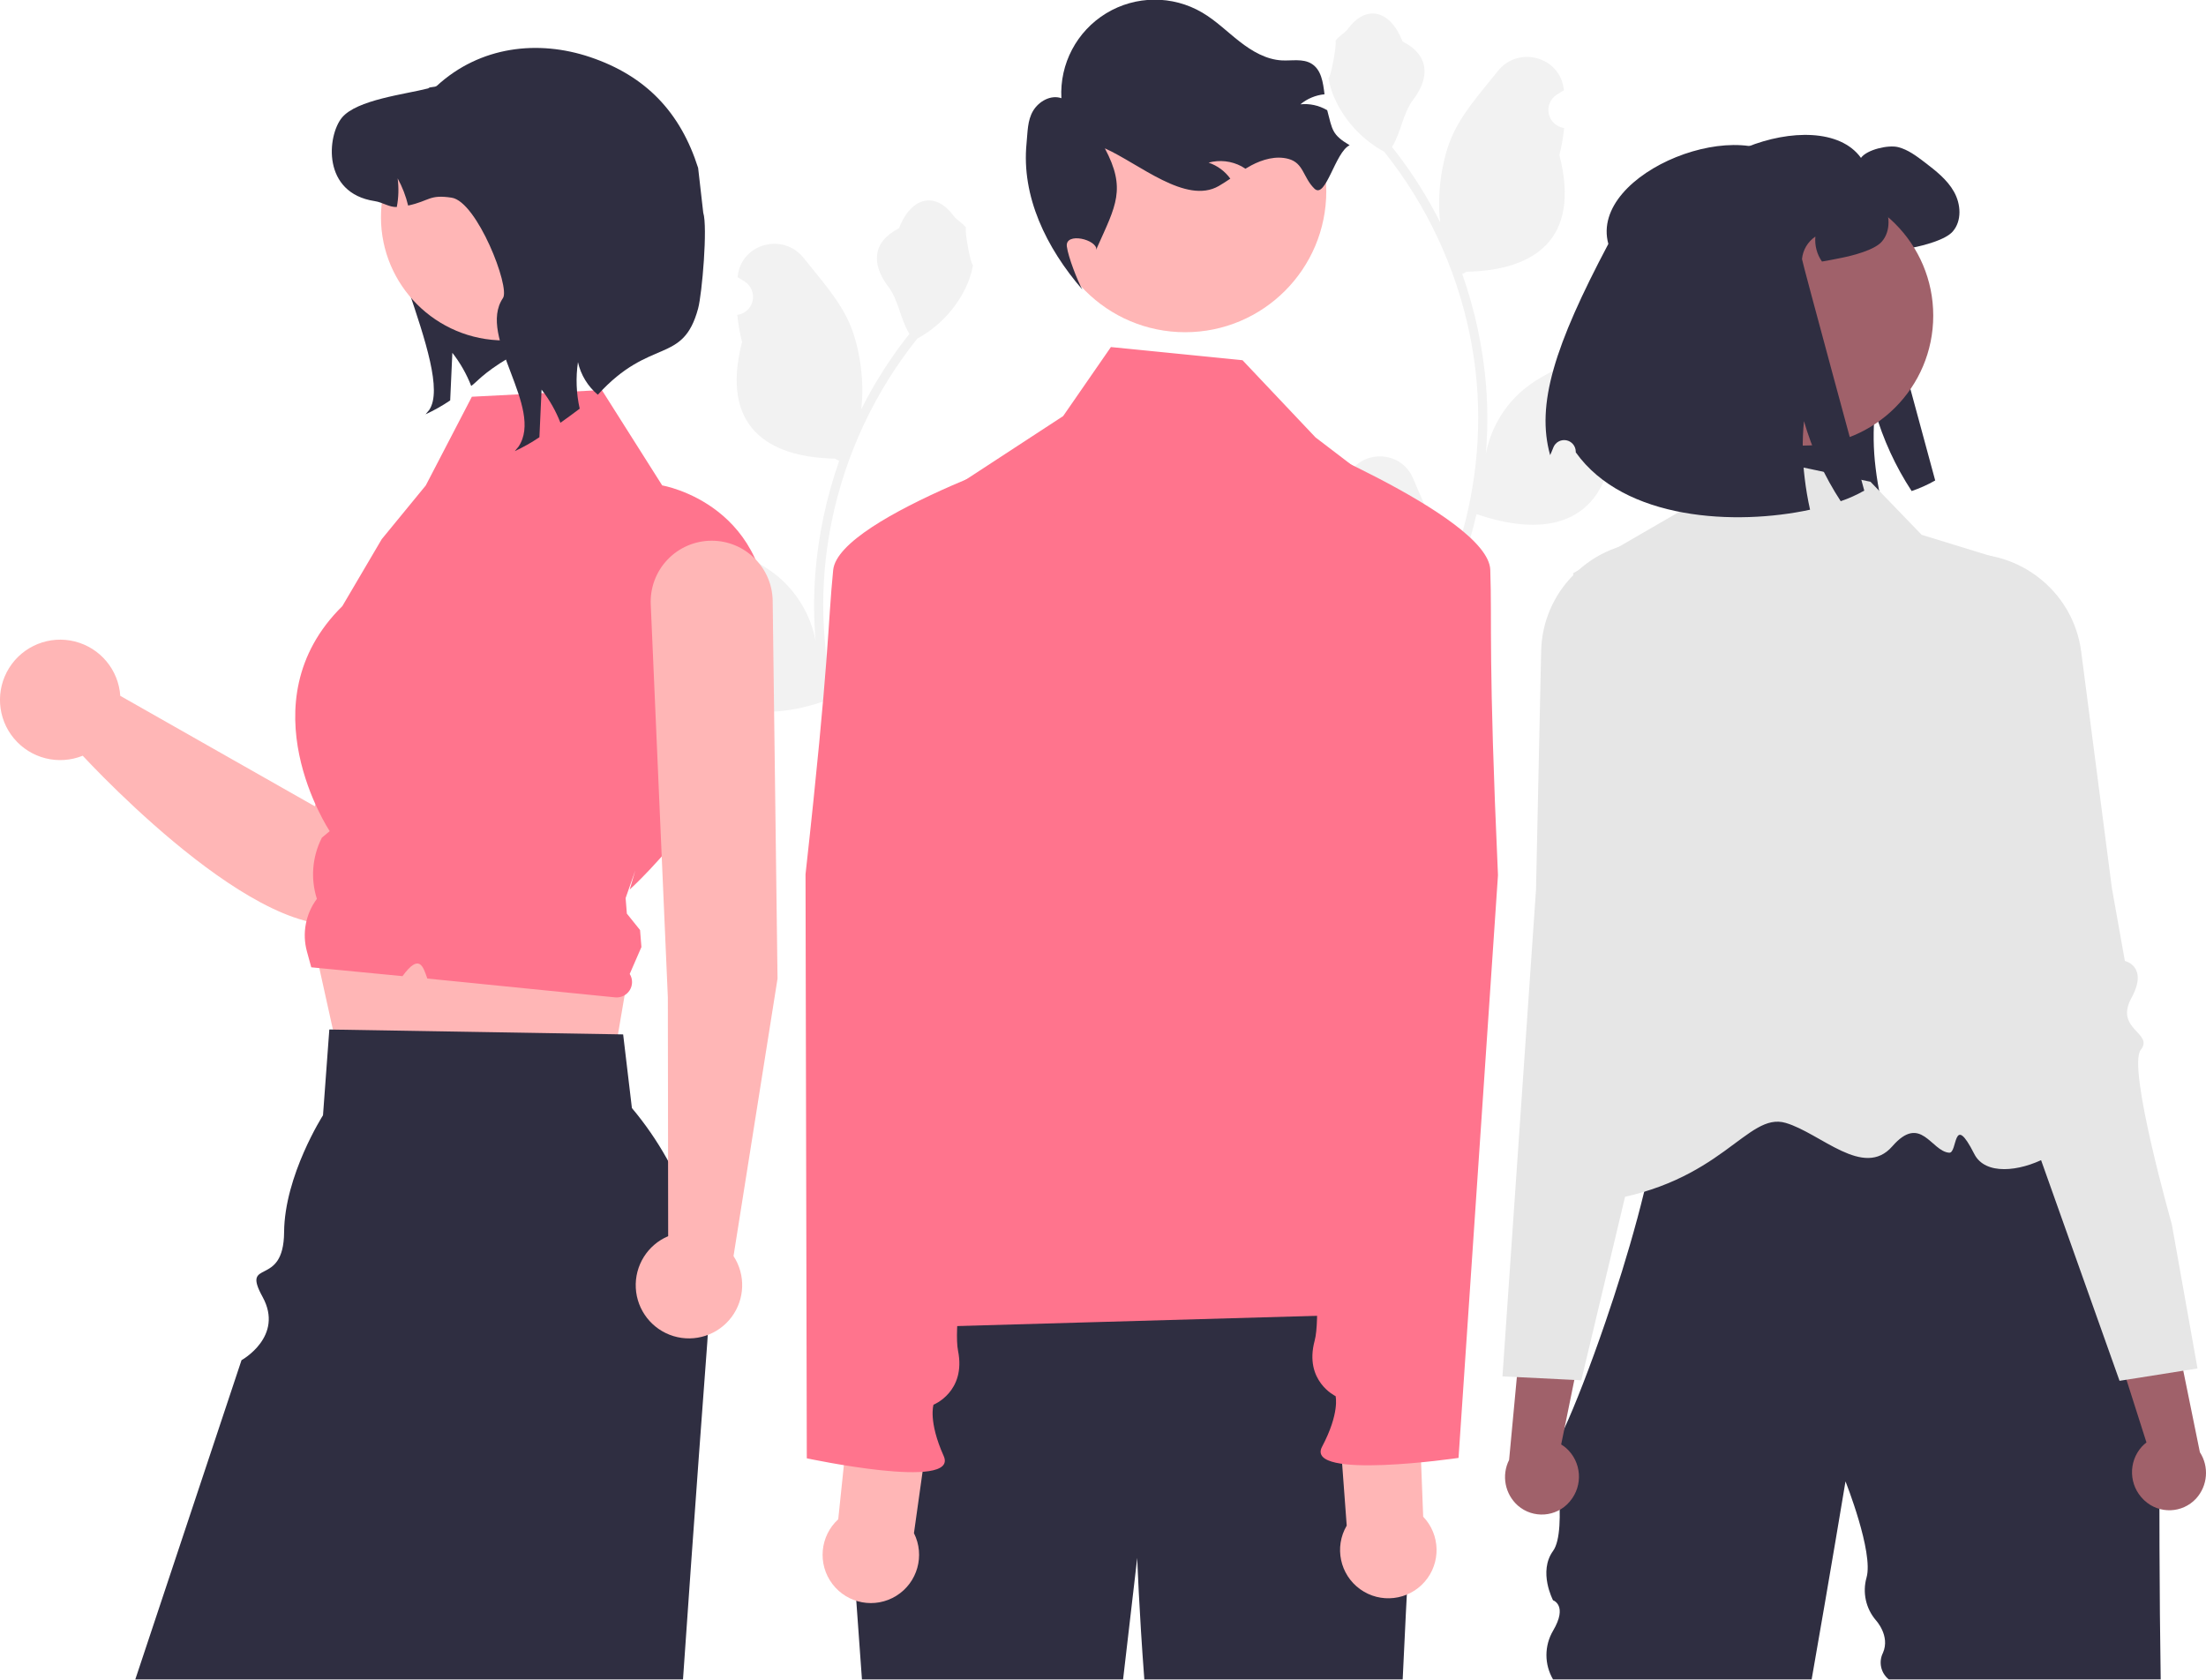
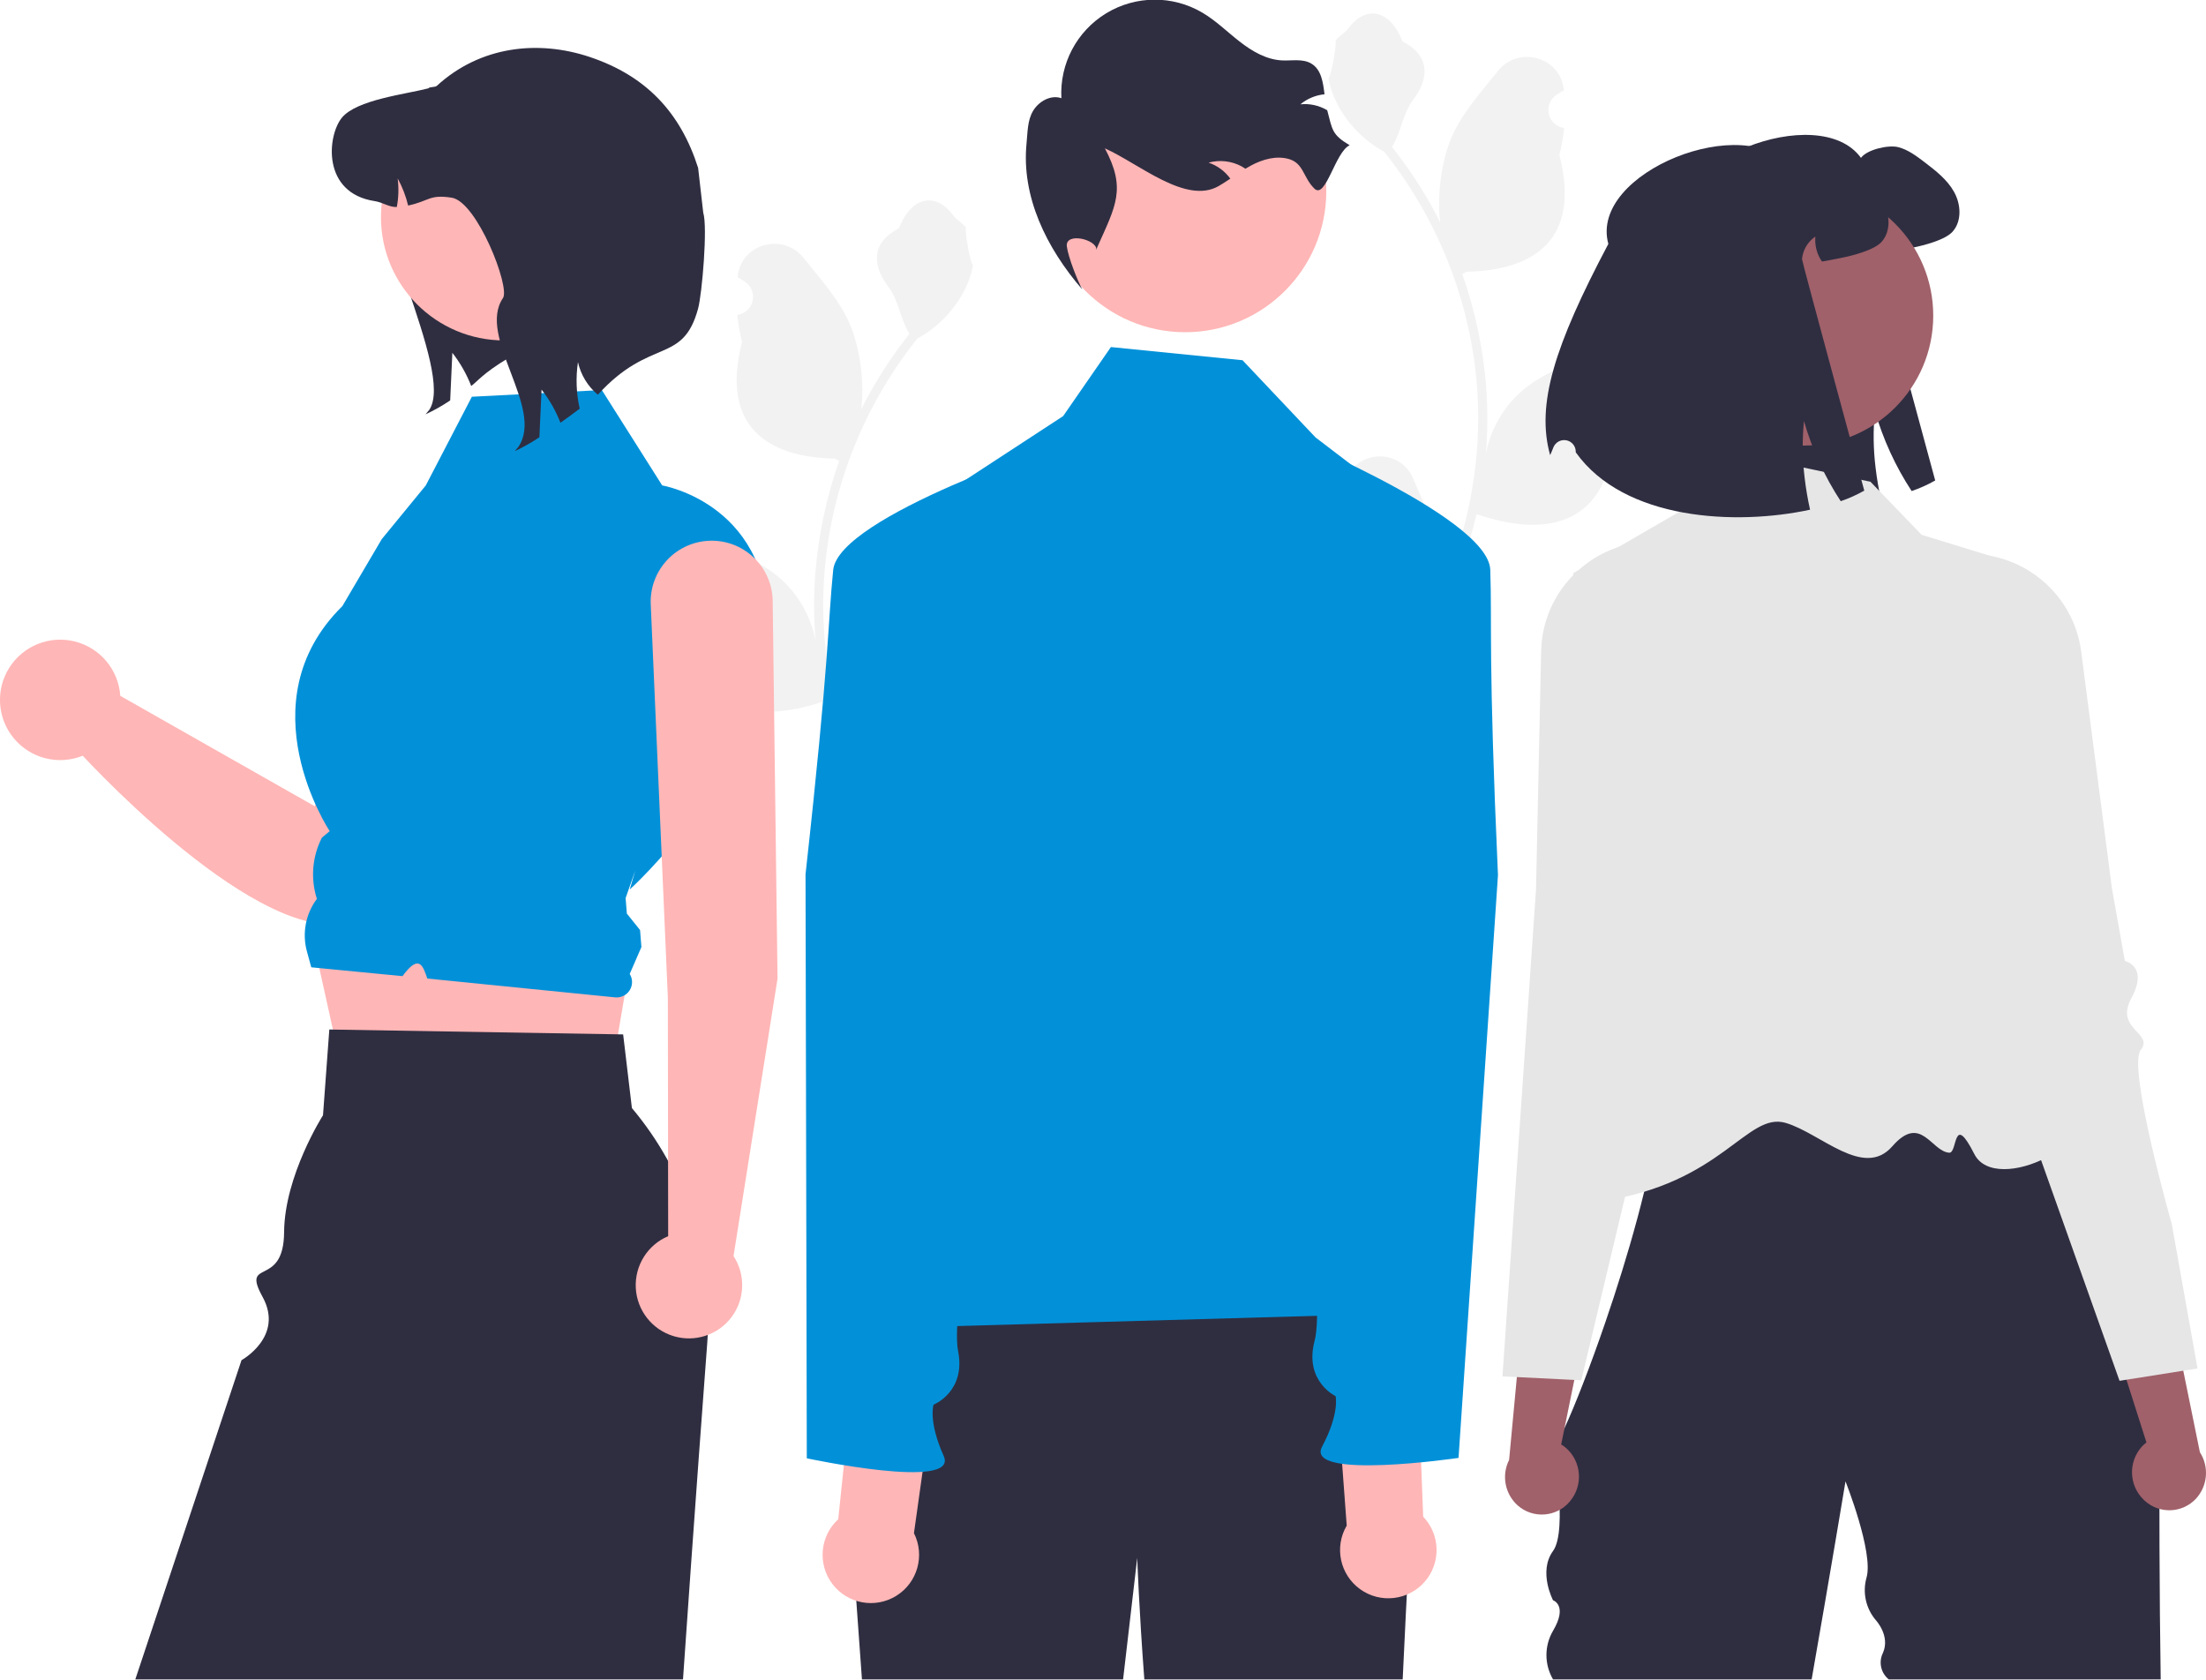
<svg xmlns="http://www.w3.org/2000/svg" data-name="Layer 1" width="838" height="638.004" viewBox="0 0 838 638.004">
  <path d="M689.135,323.255a5.09,5.09,0,0,0,3.689-8.823c-.128-.51-.22-.876-.349-1.387q.069-.167.139-.333c4.686-11.174,20.569-11.097,25.215.094,4.124,9.933,9.375,19.882,10.668,30.384a40.44,40.44,0,0,1-.71,13.908,162.132,162.132,0,0,0,14.748-67.338,156.487,156.487,0,0,0-.971-17.458q-.804-7.128-2.231-14.154a164.01,164.01,0,0,0-32.525-69.512,43.648,43.648,0,0,1-18.153-18.834,33.294,33.294,0,0,1-3.028-9.098c.884.116,3.332-13.343,2.666-14.169,1.232-1.869,3.436-2.798,4.781-4.621,6.69-9.07,15.906-7.486,20.717,4.839,10.278,5.187,10.378,13.79,4.071,22.065-4.012,5.264-4.564,12.387-8.084,18.023.362.464.739.913,1.101,1.376a165.069,165.069,0,0,1,17.229,27.295c-1.369-10.691.652-23.571,4.097-31.873,3.921-9.46,11.271-17.427,17.744-25.605,7.774-9.823,23.717-5.536,25.086,6.916q.02.181.039.362-1.442.814-2.823,1.727a6.905,6.905,0,0,0,2.784,12.565l.141.022a68.701,68.701,0,0,1-1.811,10.272c8.303,32.111-9.623,43.807-35.219,44.332-.565.29-1.116.579-1.681.855a168.487,168.487,0,0,1,9.069,42.681,159.804,159.804,0,0,1-.116,25.802l.043-.304a42.227,42.227,0,0,1,14.415-24.383c11.093-9.113,26.766-12.468,38.734-19.793,5.761-3.526,13.143,1.031,12.138,7.71q-.024.16-.049.32a46.377,46.377,0,0,0-5.201,2.506q-1.442.814-2.823,1.727a6.905,6.905,0,0,0,2.784,12.565l.141.022c.101.014.188.029.29.044a68.76,68.76,0,0,1-12.648,19.805c-5.192,28.032-27.491,30.691-51.344,22.528h-.015a168.437,168.437,0,0,1-11.315,33.032H690.148c-.145-.449-.275-.913-.406-1.362a45.926,45.926,0,0,0,11.185-.666c-2.999-3.68-5.998-7.389-8.997-11.069a2.511,2.511,0,0,1-.188-.217c-1.521-1.883-3.057-3.752-4.578-5.636l-.001-.002a67.271,67.271,0,0,1,1.971-17.137Z" transform="translate(-181 -130.9981)" fill="#f2f2f2" />
  <path d="M818.913,219.81c-7.516-27.402,53.102-50.899,69.021-28.832,2.213-3.137,10.394-5.043,14.147-4.08s6.91,3.368,9.989,5.697c4.234,3.253,8.623,6.621,11.221,11.298,2.618,4.658,3.022,11.009-.5,15.051-2.791,3.214-11.029,5.293-15.225,6.14-2.926.597-5.389,1.078-7.506,1.424a14.352,14.352,0,0,1-2.502-9.489,11.648,11.648,0,0,0-5.081,8.546c-.058.712,23.655,87.96,23.655,87.96a51.72,51.72,0,0,1-8.95,4.023,112.545,112.545,0,0,1-13.954-30.411,97.453,97.453,0,0,0,.269,21.653,119.144,119.144,0,0,0,2.04,11.991c-28.178,6.082-70.56,4.081-88.999-21.788q-.005-.161-.009-.321a4.402,4.402,0,0,0-8.503-1.535c-.447,1.141-.859,2.129-1.226,2.915C791.428,280.843,798.376,258.613,818.913,219.81Z" transform="translate(-181 -130.9981)" fill="#2f2e41" />
  <path d="M770.963,679.207v.897A3.809,3.809,0,0,1,770.963,679.207Z" transform="translate(-181 -130.9981)" fill="#2f2e41" />
  <path d="M798.558,524.133a15.324,15.324,0,0,1,2.183-.424Q799.472,523.915,798.558,524.133Z" transform="translate(-181 -130.9981)" fill="#2f2e41" />
  <path d="M797.919,524.295c.194-.054.409-.109.639-.163C798.344,524.188,798.138,524.229,797.919,524.295Z" transform="translate(-181 -130.9981)" fill="#2f2e41" />
  <path d="M1001.79,768.998H898.504a8.213,8.213,0,0,1-2.211-10.115c2.822-6.471-2.708-12.384-2.708-12.384a17.567,17.567,0,0,1-3.54-16.191c2.737-9.558-7.988-36.535-7.988-36.535s-5.781,34.834-12.865,75.225H770.963a18.259,18.259,0,0,1,0-18.489c5.724-9.706,0-11.568,0-11.568s-5.724-10.862,0-18.748,0-40.088,0-40.088c.216,1.424,1.847-1.165,4.358-6.592,3.823-8.258,9.664-23.108,15.566-40.348,4.219-12.305,8.473-25.843,12.028-39.08h.009q1.398-5.216,2.649-10.337c1.631-6.696,3.029-13.202,4.09-19.311,2.304-13.159,3.063-24.463,1.294-31.814-1.467-6.118-4.677-9.492-10.216-8.914,2.968-.492,7.317-.958,12.676-1.398.966-.078,1.967-.155,3.003-.242,39.968-3.02,125.721-4.754,125.721-4.754L968.406,564.35l33.264,59.582S1000.764,703.86,1001.79,768.998Z" transform="translate(-181 -130.9981)" fill="#2f2e41" />
  <path d="M891.547,314.02,831.033,301.183l-12.015,24.185L778.556,348.794s26.082,106.641,25.933,121.64c-.378,38.079-61.306,123.44-15.285,116.874s55.369-34.073,70.143-29.724c13.324,3.923,29.594,21.372,40.486,8.892s14.728,1.931,21.616,2.429c3.273.237,1.302-15.759,9.537.497s51.904-5.626,37.104-20.427c-24.65-24.65-29.66-206.361-29.66-206.361l-27.441-8.443Z" transform="translate(-181 -130.9981)" fill="#e6e6e6" />
  <path d="M777.411,701.296a14.526,14.526,0,0,0-1.496-20.205,13.936,13.936,0,0,0-1.866-1.351l10.118-49.656-23.39-13.999-6.506,69.522a14.486,14.486,0,0,0,3.339,17.367,13.863,13.863,0,0,0,19.556-1.386Q777.29,701.443,777.411,701.296Z" transform="translate(-181 -130.9981)" fill="#a0616a" />
  <path d="M850.037,439.552c-.147-1.596-2.183-2.321-5.005-3.322a30.95,30.95,0,0,1-7.999-3.788c-6.247-4.513-3.788-9.233-.388-15.756.664-1.268,1.355-2.589,2.002-3.961,1.924-4.064-1.139-20.83-9.121-49.84-2.459-8.931-2.451-15.238-4.15-19.423-1.691-4.185-5.082-6.247-14.324-6.679a42.251,42.251,0,0,0-30.416,10.812c-.224.198-.457.414-.682.621q-.634.595-1.243,1.217a42.22,42.22,0,0,0-12.27,29.027l-.043,1.855-1.907,88.634-5.358,77.78-7.386,107.143,5.471.268L779.048,655.228l2.649.129,6.282-26.352,7.559-31.711,2.778-11.649,8.62-36.137,4.021-16.886,2.459-10.311L814.417,518.1l4.884-20.467c.112-.431,11.347-44.757,24.299-52.169C848.432,442.702,850.175,441.097,850.037,439.552Z" transform="translate(-181 -130.9981)" fill="#e6e6e6" />
  <path d="M995.355,700.768a14.526,14.526,0,0,1-.683-20.249,13.934,13.934,0,0,1,1.71-1.544L980.99,630.692l21.752-16.43,13.935,68.421a14.486,14.486,0,0,1-1.454,17.625,13.863,13.863,0,0,1-19.592.723Q995.491,700.901,995.355,700.768Z" transform="translate(-181 -130.9981)" fill="#a0616a" />
  <path d="M1005.996,596S989.031,536.312,994.205,529.85s-10.106-7.723-3.522-19.757-2.504-14.047-2.504-14.047l-4.932-27.669-8.817-67.961-.267-2.021-2.564-19.772a42.341,42.341,0,0,0-16.696-28.617c-.233-.178-.471-.35-.709-.521q-1.628-1.172-3.327-2.172a42.263,42.263,0,0,0-28.106-5.339c-18.286,2.848-12.595,9.667-15.56,27.935-4.819,29.703-6.07,46.697-3.72,50.536.792,1.293,1.624,2.53,2.417,3.717,4.083,6.129,7.034,10.551,1.305,15.718a31.251,31.251,0,0,1-7.544,4.616c-2.693,1.304-4.643,2.24-4.616,3.843.03,1.553,1.934,2.955,7.031,5.179,6.177,2.703,12.811,12.923,18.245,23.363a257.88,257.88,0,0,1,11.518,25.899L978.54,634.137l7.618,21.422,2.628-.416,21.58-3.421,5.412-.857Z" transform="translate(-181 -130.9981)" fill="#e6e6e6" />
  <circle cx="685.016" cy="119.908" r="49.37" fill="#a0616a" />
  <path d="M791.967,223.66c-7.516-27.402,53.102-50.899,69.021-28.832,2.213-3.137,10.394-5.043,14.147-4.08s6.91,3.368,9.989,5.697c4.234,3.253,8.623,6.621,11.221,11.298,2.618,4.658,3.022,11.009-.5,15.051-2.791,3.214-11.029,5.293-15.225,6.14-2.926.597-5.389,1.078-7.506,1.424a14.352,14.352,0,0,1-2.502-9.489,11.648,11.648,0,0,0-5.081,8.546c-.058.712,23.655,87.96,23.655,87.96a51.72,51.72,0,0,1-8.95,4.023,112.545,112.545,0,0,1-13.954-30.411,97.453,97.453,0,0,0,.269,21.653,119.142,119.142,0,0,0,2.04,11.991c-28.178,6.082-70.56,4.081-88.999-21.788q-.005-.161-.009-.321a4.402,4.402,0,0,0-8.503-1.535c-.447,1.141-.859,2.129-1.226,2.915C764.482,284.693,771.43,262.462,791.967,223.66Z" transform="translate(-181 -130.9981)" fill="#2f2e41" />
  <path d="M810.435,197.849" transform="translate(-181 -130.9981)" fill="#2f2e41" />
  <path d="M547.121,394.255a5.09,5.09,0,0,1-3.689-8.823c.128-.51.22-.876.349-1.387q-.069-.167-.139-.333c-4.686-11.174-20.569-11.097-25.215.094-4.124,9.933-9.375,19.882-10.668,30.384a40.44,40.44,0,0,0,.71,13.908A162.132,162.132,0,0,1,493.721,360.76a156.49,156.49,0,0,1,.971-17.458q.804-7.128,2.231-14.154a164.01,164.01,0,0,1,32.525-69.512,43.648,43.648,0,0,0,18.153-18.834,33.295,33.295,0,0,0,3.028-9.098c-.884.116-3.332-13.343-2.666-14.169-1.232-1.869-3.436-2.798-4.781-4.621-6.69-9.07-15.906-7.486-20.717,4.839-10.278,5.187-10.378,13.79-4.071,22.065,4.012,5.264,4.564,12.387,8.084,18.023-.362.464-.739.913-1.101,1.376a165.069,165.069,0,0,0-17.229,27.295c1.369-10.691-.652-23.571-4.097-31.873-3.921-9.46-11.271-17.427-17.744-25.605-7.774-9.823-23.717-5.536-25.086,6.916q-.02.181-.039.362,1.442.814,2.823,1.727a6.905,6.905,0,0,1-2.784,12.565l-.141.022a68.7,68.7,0,0,0,1.811,10.272c-8.303,32.111,9.623,43.807,35.219,44.332.565.29,1.116.579,1.681.855a168.487,168.487,0,0,0-9.069,42.681,159.804,159.804,0,0,0,.116,25.802l-.043-.304A42.227,42.227,0,0,0,476.379,349.88c-11.093-9.113-26.766-12.468-38.734-19.793-5.761-3.526-13.143,1.031-12.138,7.71q.024.16.049.32a46.378,46.378,0,0,1,5.201,2.506q1.442.814,2.823,1.727a6.905,6.905,0,0,1-2.784,12.565l-.141.022c-.101.014-.188.029-.29.044A68.76,68.76,0,0,0,443.014,374.784c5.192,28.032,27.491,30.691,51.344,22.528h.015a168.437,168.437,0,0,0,11.315,33.032H546.108c.145-.449.275-.913.406-1.362a45.926,45.926,0,0,1-11.185-.666c2.999-3.68,5.998-7.389,8.997-11.069a2.513,2.513,0,0,0,.188-.217c1.521-1.883,3.057-3.752,4.578-5.636l.001-.002a67.271,67.271,0,0,0-1.971-17.137Z" transform="translate(-181 -130.9981)" fill="#f2f2f2" />
  <path d="M358.516,190.979c-.917,2.138-29.204,1.909-30.5,3.812-9.989,14.697,26.018,77.23,16.03,91.946l-1.392,1.658a65.757,65.757,0,0,0,9.36-5.28c.267-6.024.534-12.066.82-18.09a49.721,49.721,0,0,1,7.167,12.6c2.326-1.639,4.233-4.678,14.201-10.656A62.515,62.515,0,0,1,388.017,255.598Z" transform="translate(-181 -130.9981)" fill="#2f2e41" />
  <path d="M379.057,311.43a23.428,23.428,0,0,0-35.493,13.858L300.578,437.291,226.69,395.343a22.875,22.875,0,1,0-14.272,22.752c15.56,16.607,83.019,84.696,110.946,58.092,23.474-22.362,57.351-109.029,65.505-138.957A23.43,23.43,0,0,0,379.057,311.43Z" transform="translate(-181 -130.9981)" fill="#ffb6b6" />
  <polygon points="117.341 349.883 130.906 411.195 230.098 420.167 239.214 366.781 117.341 349.883" fill="#ffb6b6" />
  <path d="M449.858,638.108c-.045.879-.1,1.749-.163,2.628-.951,12.704-2.039,27.356-3.217,43.413-1.858,25.48-3.933,54.495-6.026,84.85H232.397l40.35-121.282s16.293-8.97,7.998-24.039,8.026-3.061,8.178-24.581,14.777-44.415,14.777-44.415l2.401-32.584,1.368.027,108.273,1.803,1.975.036,3.325,27.972A123.668,123.668,0,0,1,449.858,638.108Z" transform="translate(-181 -130.9981)" fill="#2f2e41" />
-   <path d="M360.25,281.716l49.373-2.543,22.932,36.236s43.148,7.214,40.157,58.058-52.498,95.46-52.498,95.46l2.116-7.255-3.675,10.502.471,5.897,5.014,6.245.516,6.458-4.442,10.219v0a5.839,5.839,0,0,1-5.536,8.9l-71.34-7.149c-1.624-4.468-2.927-9.814-9.438-.914l-6.72-.651-27.936-2.707-1.644-5.99a23.205,23.205,0,0,1,3.775-20.015v0a30.607,30.607,0,0,1,1.771-22.981l.134-.268,2.967-2.473s-32.457-48.762,4.803-85.488l14.954-25.422,16.732-20.414Z" transform="translate(-181 -130.9981)" fill="#ff748d" />
+   <path d="M360.25,281.716l49.373-2.543,22.932,36.236s43.148,7.214,40.157,58.058-52.498,95.46-52.498,95.46l2.116-7.255-3.675,10.502.471,5.897,5.014,6.245.516,6.458-4.442,10.219v0a5.839,5.839,0,0,1-5.536,8.9l-71.34-7.149c-1.624-4.468-2.927-9.814-9.438-.914l-6.72-.651-27.936-2.707-1.644-5.99a23.205,23.205,0,0,1,3.775-20.015v0a30.607,30.607,0,0,1,1.771-22.981l.134-.268,2.967-2.473s-32.457-48.762,4.803-85.488l14.954-25.422,16.732-20.414Z" transform="translate(-181 -130.9981)" fill="#0291D9" />
  <circle cx="191.538" cy="82.509" r="46.819" fill="#ffb6b6" />
  <path d="M408.097,280.953a22.548,22.548,0,0,1-7.549-12.391,48.446,48.446,0,0,0,.667,17.69c-2.535,1.906-4.994,3.717-7.32,5.357a49.721,49.721,0,0,0-7.167-12.6c-.286,6.024-.553,12.066-.82,18.09a65.755,65.755,0,0,1-9.36,5.28l1.392-1.658c9.989-14.716-15.86-41.804-5.871-56.501,2.802-4.118-9.855-36.657-19.501-38.125-8.578-1.296-8.216,1.182-16.527,2.993a41.589,41.589,0,0,0-3.984-10.313,34.075,34.075,0,0,1-.324,10.866c-2.955.114-5.279-1.768-8.426-2.249-20.073-3.069-18.033-24.781-12.448-31.663,5.604-6.862,24.209-8.921,32.787-11.152.782-.762,2.554-.286,3.336-1.01,16.439-15.045,38.426-17.537,58.212-10.868,21.1,7.111,34.256,20.875,41.008,42.092l1.937,16.98c1.737,5.46-.448,30.862-1.937,36.395C440.417,269.672,428.096,258.936,408.097,280.953Z" transform="translate(-181 -130.9981)" fill="#2f2e41" />
  <path d="M476.363,502.769l-1.843-143.553a23.173,23.173,0,0,0-23.17-22.807h-0a23.173,23.173,0,0,0-23.14,24.402l6.486,149.058.123,90.739a20.222,20.222,0,1,0,24.827,7.561Z" transform="translate(-181 -130.9981)" fill="#ffb6b6" />
  <path d="M718,688.492s-2.85,51.27-4.16,80.51H615.7c-2.02-26.61-2.7-46.16-2.7-46.16l-5.37,46.16h-99.2l-6.15-85.49,29.72-73.67s161.06-11.17,176,3C722.93,627.002,718,688.492,718,688.492Z" transform="translate(-181 -130.9981)" fill="#2f2e41" />
  <circle cx="450.216" cy="72.599" r="53.607" fill="#ffb6b6" />
  <path d="M693.7,186.178c-5.506,2.511-9.074,20.694-13.402,16.467s-4.039-9.729-9.874-11.289c-4.712-1.265-9.783.181-14.08,2.461-.767.402-1.511.84-2.236,1.275-.479-.32-.955-.621-1.466-.898a17.033,17.033,0,0,0-12.537-1.41,16.713,16.713,0,0,1,8.259,6.087c-1.438.964-2.895,1.93-4.386,2.787-12.45,7.185-30.166-8.438-43.271-14.307,8.209,15.404,4.167,21.784-2.961,37.715l-.246.907c.405-3.993-11.95-6.968-11.234-1.348.509,3.991,3.962,12.861,5.897,16.384-13.778-15.932-23.194-35.428-21.207-55.54.432-4.225.302-8.683,2.481-12.35,2.181-3.648,6.729-6.208,10.753-4.817a35.542,35.542,0,0,1,53.507-32.524c5.145,3.019,9.44,7.288,14.155,10.971,4.715,3.683,10.151,6.893,16.13,7.197,3.793.183,7.921-.743,11.18,1.221,3.775,2.28,4.421,7.052,4.988,11.645a17.014,17.014,0,0,0-9.167,3.815,16.648,16.648,0,0,1,10.022,2.15,1.036,1.036,0,0,1,.164.093C687.164,180.461,686.96,182.144,693.7,186.178Z" transform="translate(-181 -130.9981)" fill="#2f2e41" />
-   <path d="M508.668,635.777c45.651-53.435,30.231-121.4,12.113-190.008l3.448-101.354a31.004,31.004,0,0,1,14.029-24.902L584.861,289.068,603,262.842l50,5,27.726,29.322,30.691,23.43a50.843,50.843,0,0,1,18.792,51.39L700.839,504.804s12.284,68.855,4.789,76.46-26.808.004-11.493,8.54c18.38,10.245,35.092,8.354,25.791,17.655s2.47,22.232,2.47,22.232Z" transform="translate(-181 -130.9981)" fill="#ff748d" />
+   <path d="M508.668,635.777c45.651-53.435,30.231-121.4,12.113-190.008l3.448-101.354a31.004,31.004,0,0,1,14.029-24.902L584.861,289.068,603,262.842l50,5,27.726,29.322,30.691,23.43a50.843,50.843,0,0,1,18.792,51.39L700.839,504.804s12.284,68.855,4.789,76.46-26.808.004-11.493,8.54c18.38,10.245,35.092,8.354,25.791,17.655s2.47,22.232,2.47,22.232Z" transform="translate(-181 -130.9981)" fill="#0291D9" />
  <path d="M528.186,713.436l7.611-54.221-30.367-8.669-6.007,57.612a18.329,18.329,0,1,0,28.763,5.278Z" transform="translate(-181 -130.9981)" fill="#ffb6b6" />
-   <path d="M586,298.842s-86.438,28.133-88.499,48.717S496.123,380.745,487,463.115l.481,221.883s57.952,12.408,52.008-.859-3.869-19.507-3.869-19.507,12.425-4.903,9.315-20.479,12.487-92.768,12.487-92.768L567.266,412.946Z" transform="translate(-181 -130.9981)" fill="#ff748d" />
+   <path d="M586,298.842s-86.438,28.133-88.499,48.717S496.123,380.745,487,463.115l.481,221.883s57.952,12.408,52.008-.859-3.869-19.507-3.869-19.507,12.425-4.903,9.315-20.479,12.487-92.768,12.487-92.768L567.266,412.946Z" transform="translate(-181 -130.9981)" fill="#0291D9" />
  <path d="M692.581,710.565l-4.05-54.602,30.869-6.666,2.228,57.881a18.329,18.329,0,1,1-29.047,3.387Z" transform="translate(-181 -130.9981)" fill="#ffb6b6" />
-   <path d="M661.99,293.078s84.415,33.723,85.126,54.398-.795,33.205,2.925,115.995l-14.983,221.377s-58.639,8.593-51.841-4.256,5.136-19.213,5.136-19.213-12.078-5.705-7.956-21.045S674,546.949,674,546.949l-.774-138.786Z" transform="translate(-181 -130.9981)" fill="#ff748d" />
+   <path d="M661.99,293.078s84.415,33.723,85.126,54.398-.795,33.205,2.925,115.995l-14.983,221.377s-58.639,8.593-51.841-4.256,5.136-19.213,5.136-19.213-12.078-5.705-7.956-21.045S674,546.949,674,546.949l-.774-138.786Z" transform="translate(-181 -130.9981)" fill="#0291D9" />
</svg>
